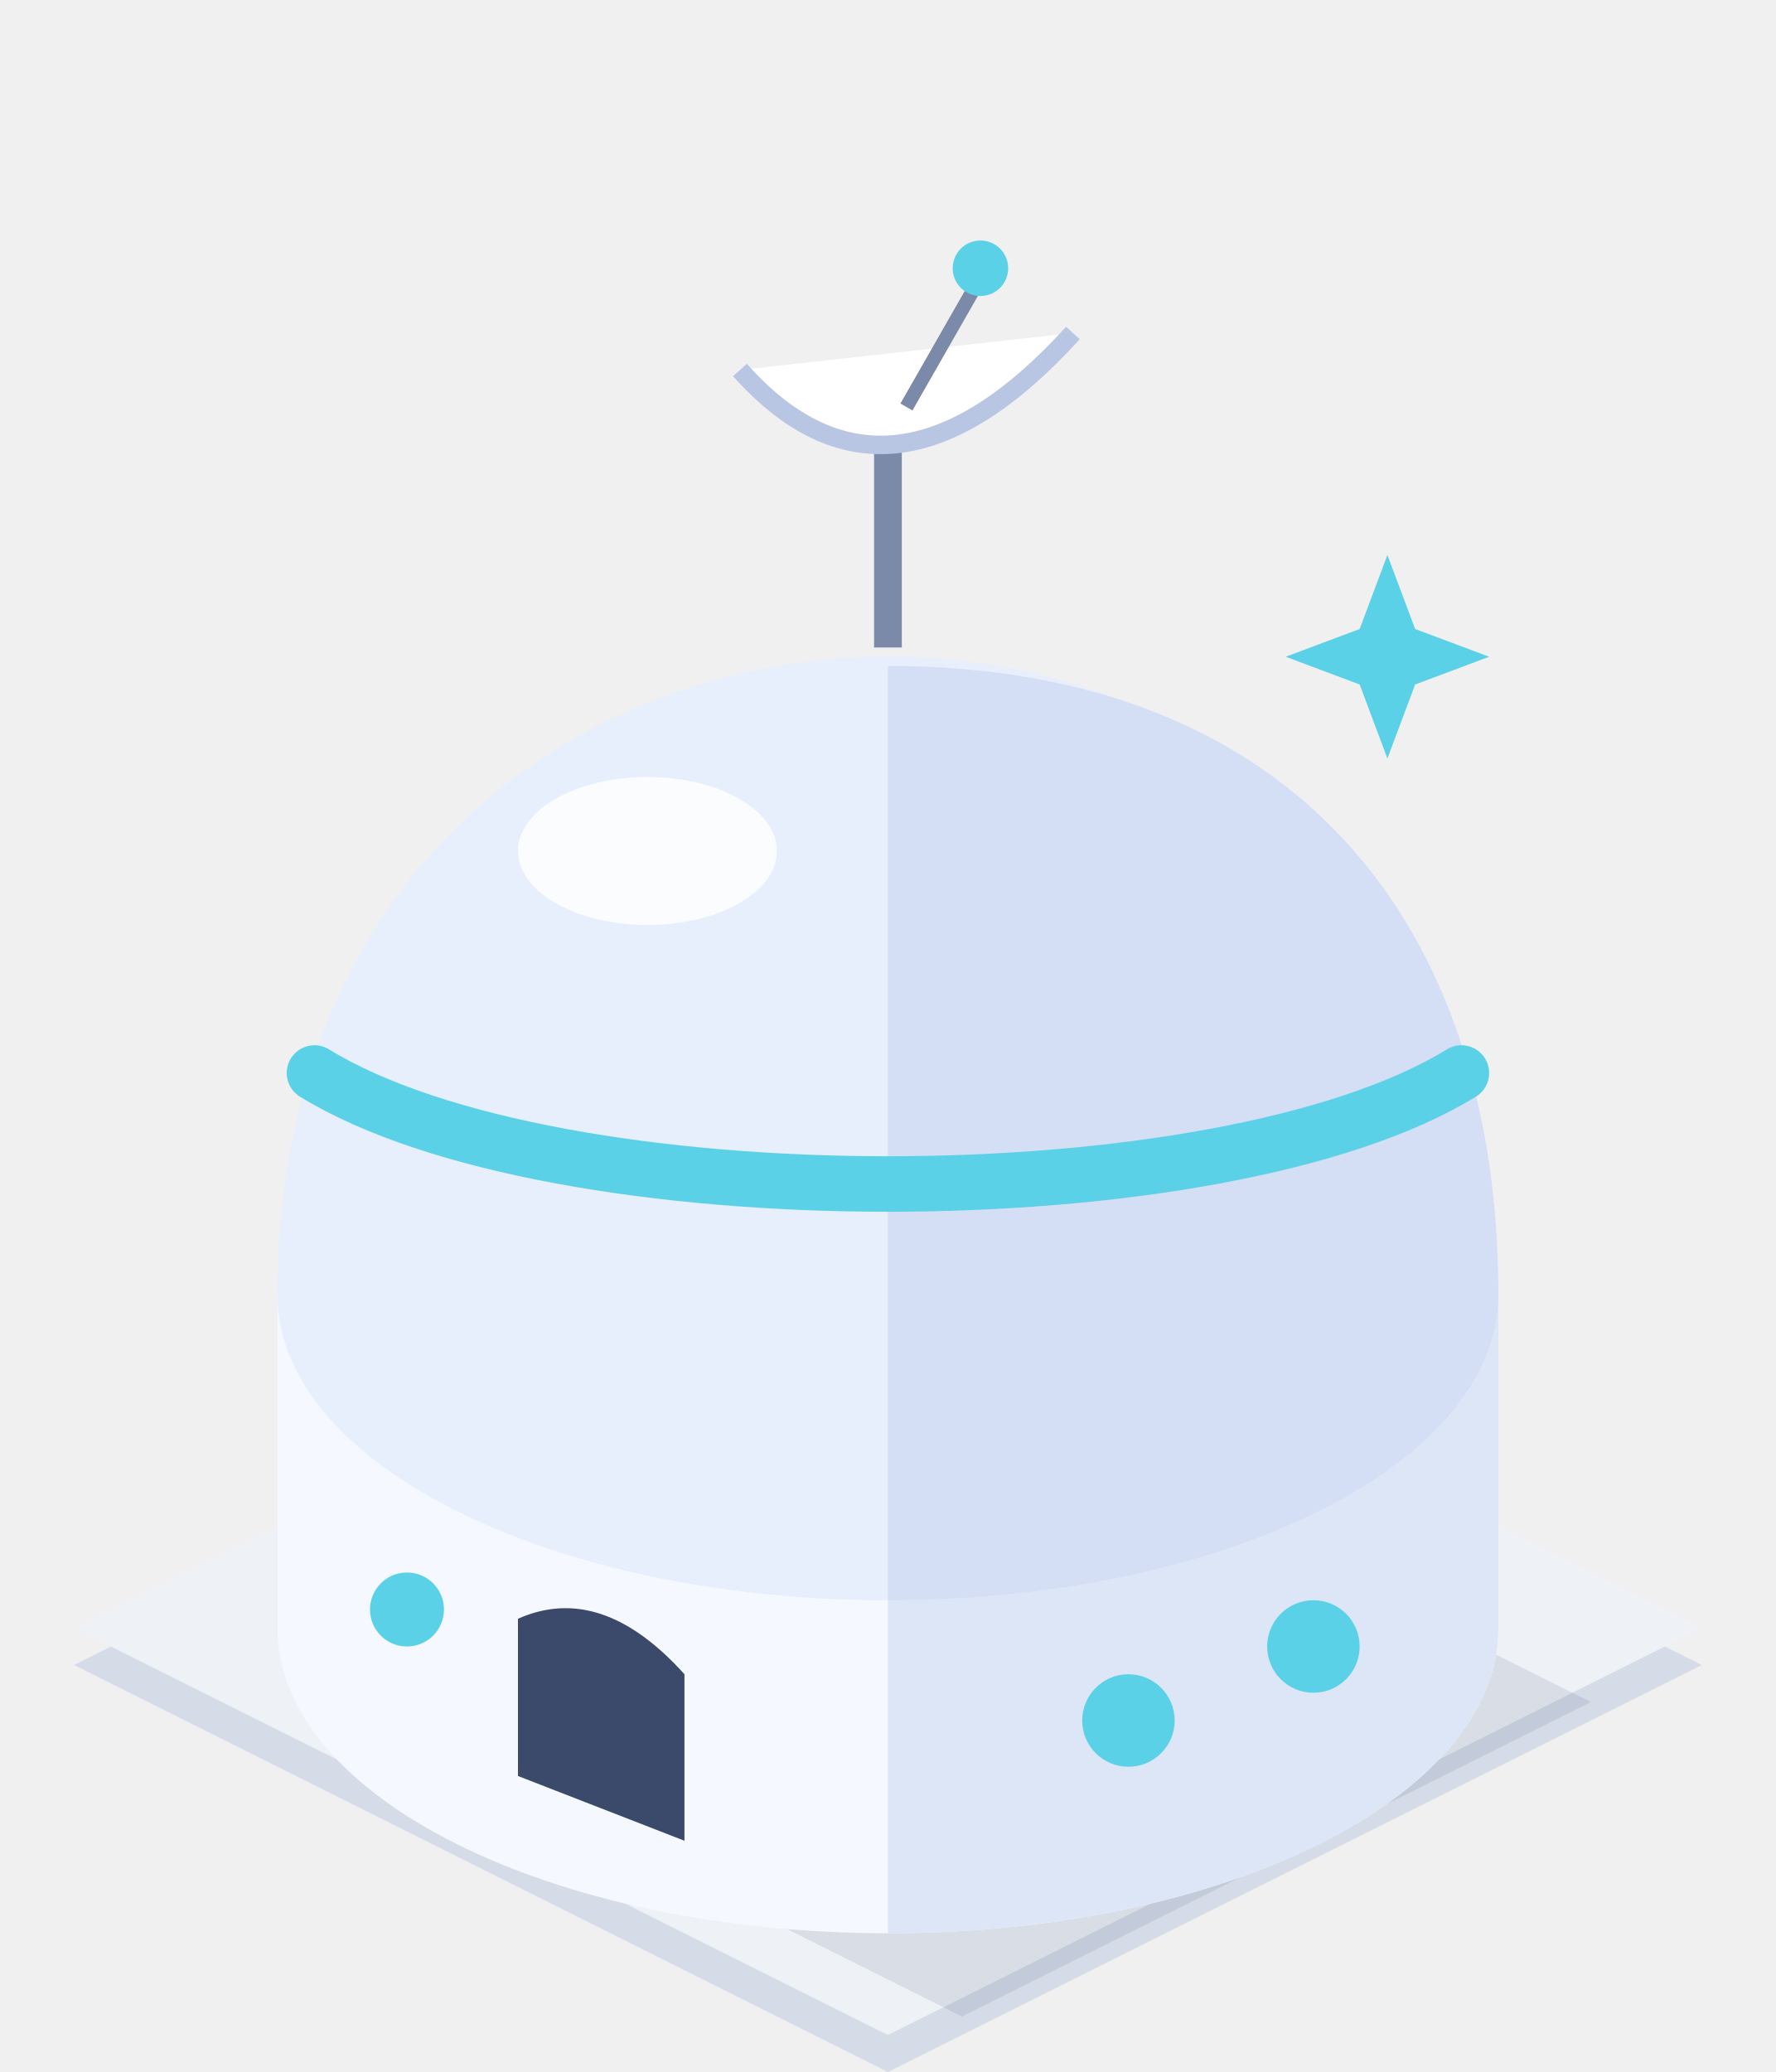
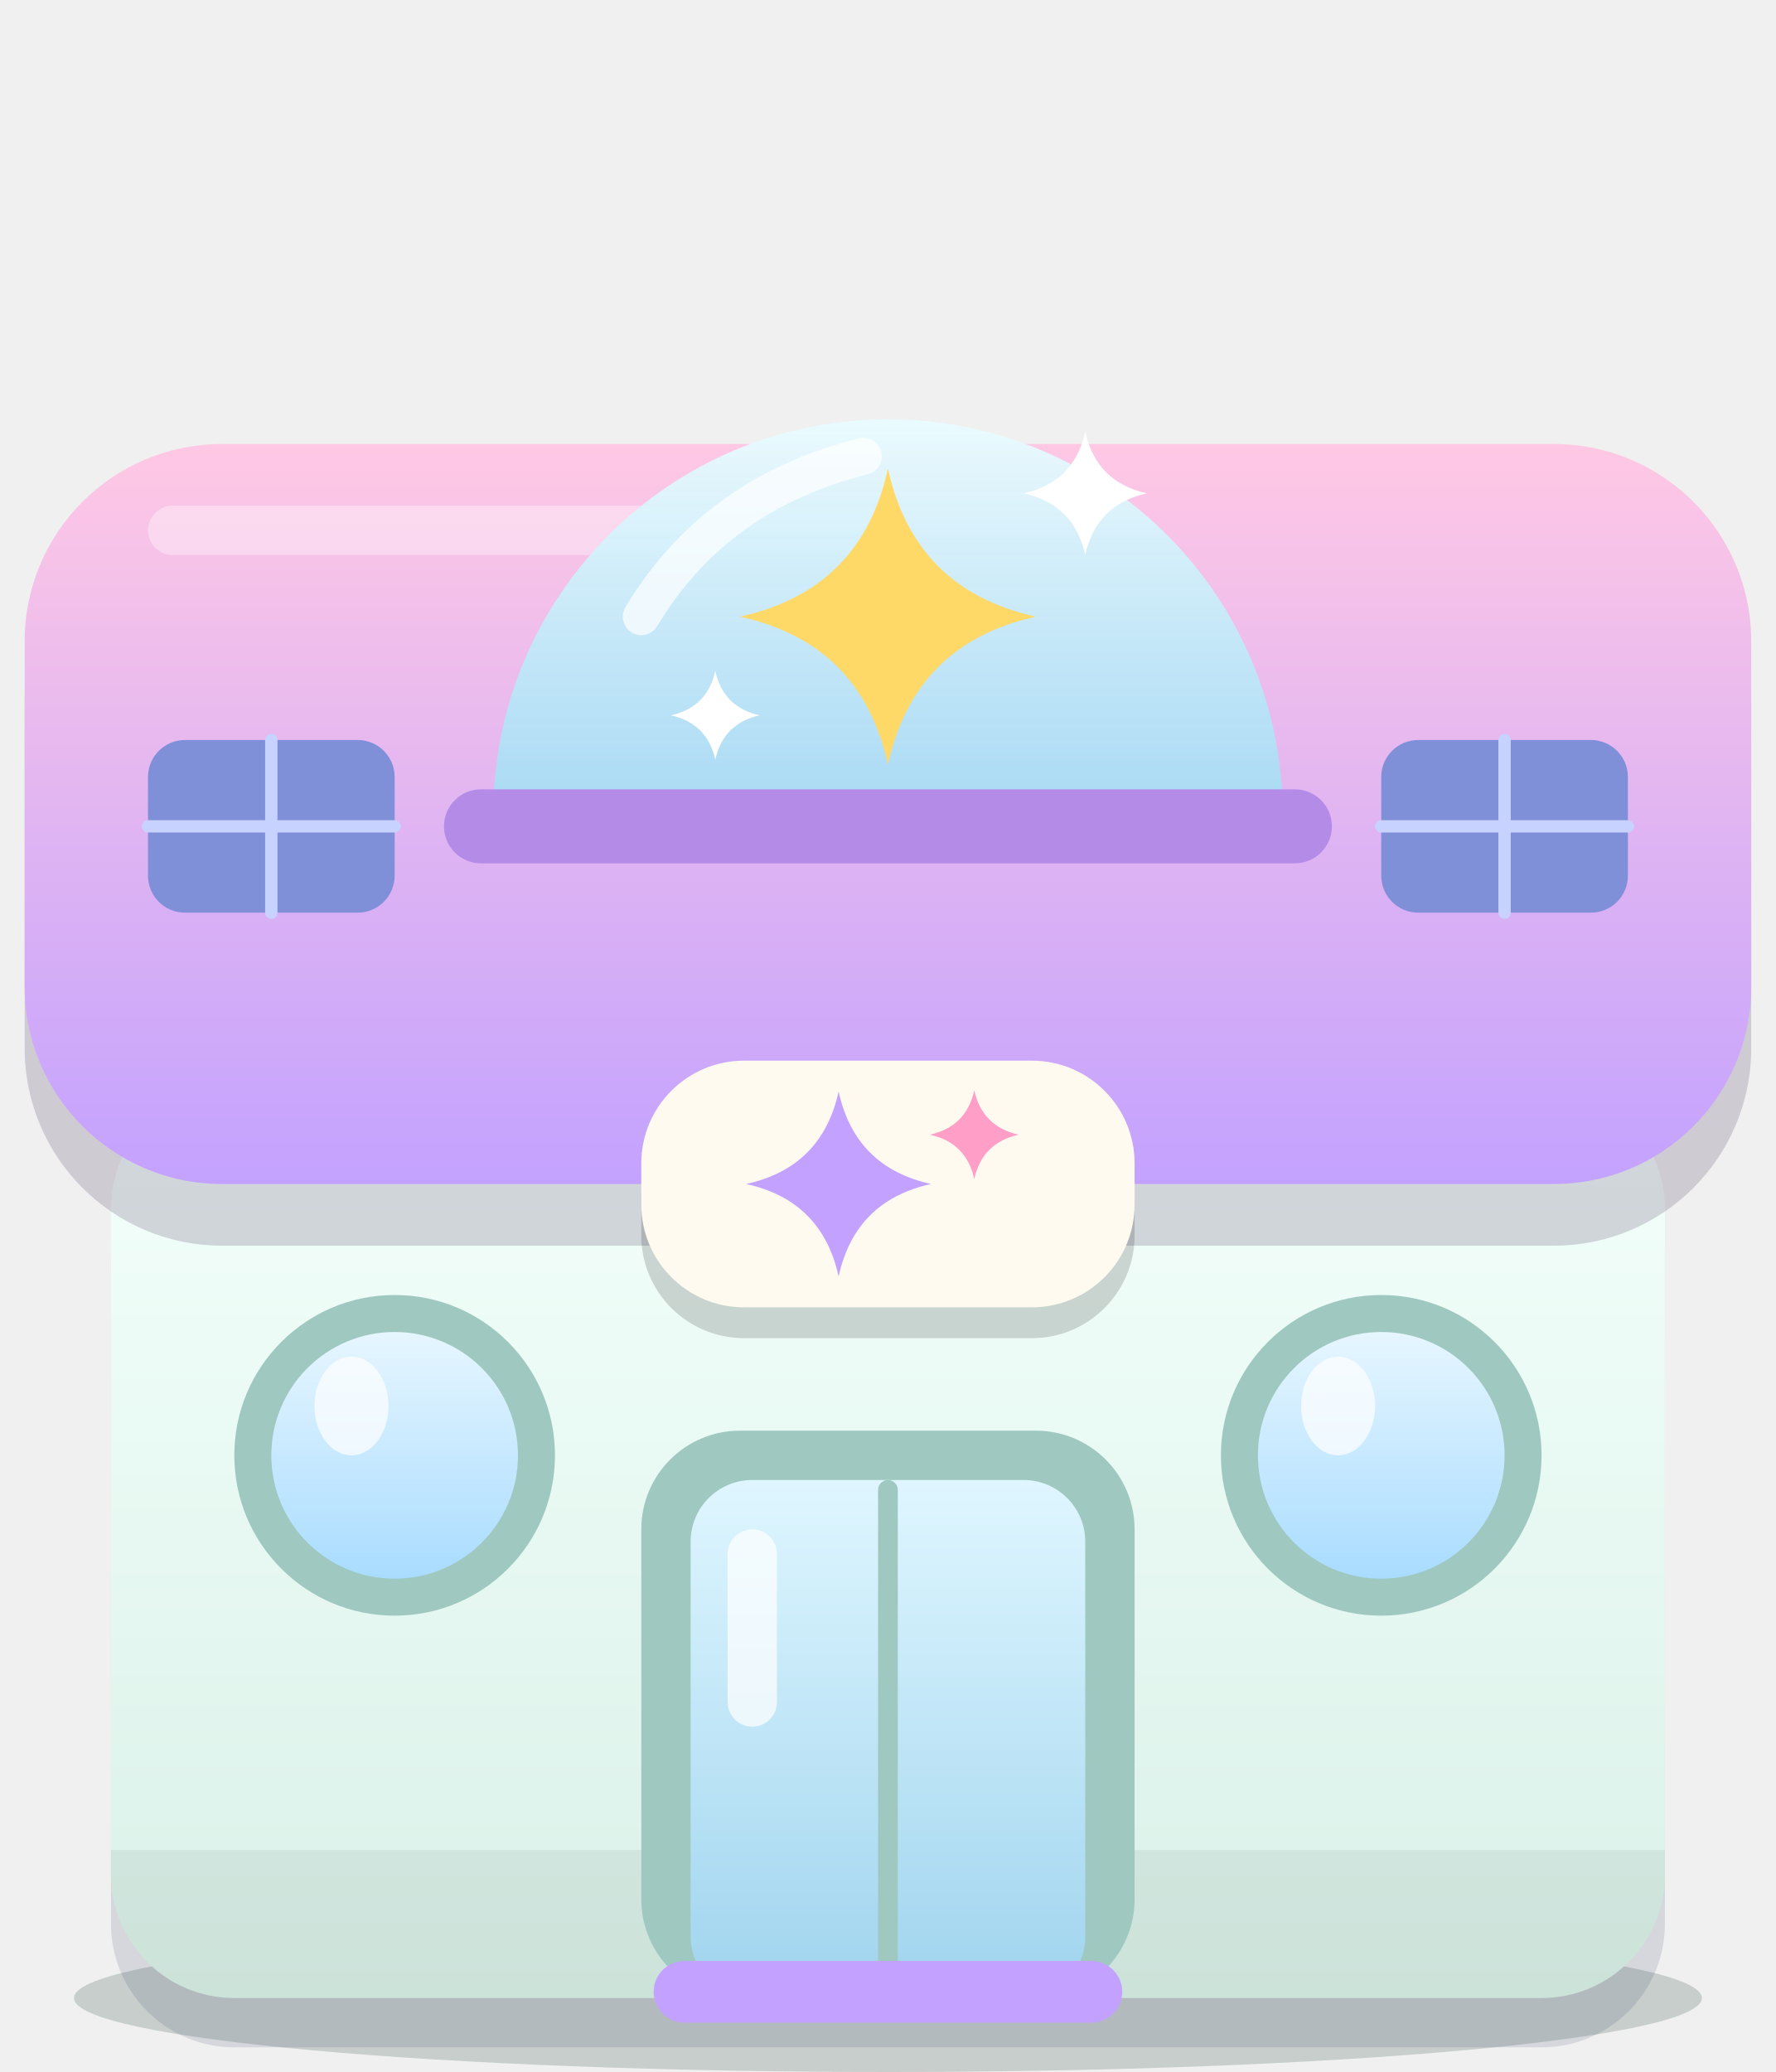
- <svg xmlns="http://www.w3.org/2000/svg" viewBox="0 0 192 224" width="192" height="224">
-   <polygon points="96,136 184,180 96,224 8,180" fill="#d5dbe7" />
-   <polygon points="96,132 184,176 96,220 8,176" fill="#eef1f6" />
-   <polygon points="104,150 172,184 104,218 36,184" fill="#3b4a6b" opacity="0.12" />
-   <path d="M30,140 L30,176 A66,33 0 0 0 162,176 L162,140 Z" fill="#f5f8ff" />
-   <path d="M96,209 A66,33 0 0 0 162,176 L162,140 L96,140 Z" fill="#dde6f7" />
-   <path d="M30,140 C30,48 162,48 162,140 A66,33 0 0 1 30,140 Z" fill="#e7eefc" />
-   <path d="M96,72 C140,72 162,100 162,140 A66,33 0 0 1 96,173 Z" fill="#d4def4" />
-   <path d="M34,116 C60,132 132,132 158,116" stroke="#5bd1e8" stroke-width="6" fill="none" stroke-linecap="round" />
-   <ellipse cx="70" cy="92" rx="14" ry="8" fill="#ffffff" opacity="0.8" />
-   <circle cx="122" cy="186" r="5" fill="#5bd1e8" />
-   <circle cx="142" cy="178" r="5" fill="#5bd1e8" />
-   <circle cx="44" cy="174" r="4" fill="#5bd1e8" />
-   <path d="M56,192 L74,199 L74,181 Q65,171 56,175 Z" fill="#3b4a6b" />
-   <line x1="96" y1="70" x2="96" y2="46" stroke="#7b8aa8" stroke-width="3" />
-   <path d="M80,40 Q96,58 116,36 Z" fill="#ffffff" />
-   <path d="M80,40 Q96,58 116,36" stroke="#b9c6e3" stroke-width="2" fill="none" />
-   <line x1="98" y1="44" x2="106" y2="30" stroke="#7b8aa8" stroke-width="1.5" />
-   <circle cx="106" cy="29" r="3" fill="#5bd1e8" />
-   <path d="M150,60 L153,68 L161,71 L153,74 L150,82 L147,74 L139,71 L147,68 Z" fill="#5bd1e8" />
+ <svg xmlns="http://www.w3.org/2000/svg" viewBox="0 0 144 168" width="144" height="168">
+   <defs>
+     <linearGradient id="g0" x1="0" y1="0" x2="0" y2="1">
+       <stop offset="0" stop-color="#f4fffb" />
+       <stop offset="1" stop-color="#d9f1e8" />
+     </linearGradient>
+     <linearGradient id="g1" x1="0" y1="0" x2="0" y2="1">
+       <stop offset="0" stop-color="#ffc8e4" />
+       <stop offset="1" stop-color="#c3a2ff" />
+     </linearGradient>
+     <linearGradient id="g2" x1="0" y1="0" x2="0" y2="1">
+       <stop offset="0" stop-color="#eafcff" stop-opacity="0.95" />
+       <stop offset="1" stop-color="#9fe0f5" stop-opacity="0.85" />
+     </linearGradient>
+     <linearGradient id="g3" x1="0" y1="0" x2="0" y2="1">
+       <stop offset="0" stop-color="#e6f6ff" />
+       <stop offset="1" stop-color="#a9dcff" />
+     </linearGradient>
+     <linearGradient id="g4" x1="0" y1="0" x2="0" y2="1">
+       <stop offset="0" stop-color="#e6f6ff" />
+       <stop offset="1" stop-color="#a9dcff" />
+     </linearGradient>
+     <linearGradient id="g5" x1="0" y1="0" x2="0" y2="1">
+       <stop offset="0" stop-color="#dff6ff" />
+       <stop offset="1" stop-color="#9fd4ee" />
+     </linearGradient>
+   </defs>
+   <ellipse cx="72" cy="162" rx="66" ry="6" fill="#28463c" opacity="0.2" />
+   <rect x="9" y="92" width="126" height="74" rx="10" fill="#3c4a6a" opacity="0.15" />
+   <rect x="9" y="88" width="126" height="74" rx="10" fill="url(#g0)" />
+   <path d="M9 150 H135 V152 A10 10 0 0 1 125 162 H19 A10 10 0 0 1 9 152 Z" fill="#000" opacity="0.06" />
+   <rect x="2" y="36" width="140" height="60" rx="16" fill="#3a2050" opacity="0.18" transform="translate(0 5)" />
+   <rect x="2" y="36" width="140" height="60" rx="16" fill="url(#g1)" />
+   <rect x="12" y="41" width="60" height="4" rx="2" fill="#fff" opacity="0.35" />
+   <rect x="12" y="60" width="20" height="14" rx="3" fill="#7f8fd8" />
+   <path d="M22 60 V74 M12 67 H32" fill="none" stroke="#c8d2ff" stroke-width="1" stroke-linecap="round" stroke-linejoin="round" />
+   <rect x="112" y="60" width="20" height="14" rx="3" fill="#7f8fd8" />
+   <path d="M122 60 V74 M112 67 H132" fill="none" stroke="#c8d2ff" stroke-width="1" stroke-linecap="round" stroke-linejoin="round" />
+   <path d="M40 66 A32 32 0 0 1 104 66 Z" fill="url(#g2)" />
+   <path d="M52 50 Q58 40 70 37" fill="none" stroke="#fff" stroke-width="3" stroke-linecap="round" stroke-linejoin="round" opacity="0.7" />
+   <path d="M72 38 Q74.16 47.84 84 50 Q74.16 52.16 72 62 Q69.84 52.16 60 50 Q69.84 47.84 72 38 Z" fill="#ffd968" />
+   <path d="M88 35 Q88.9 39.1 93 40 Q88.9 40.9 88 45 Q87.1 40.9 83 40 Q87.1 39.1 88 35 Z" fill="#fff" />
+   <path d="M58 54.4 Q58.65 57.35 61.6 58 Q58.65 58.65 58 61.6 Q57.35 58.65 54.4 58 Q57.35 57.35 58 54.4 Z" fill="#fff" />
+   <rect x="36" y="64" width="72" height="6" rx="3" fill="#b48ce8" />
+   <circle cx="32" cy="118" r="13" fill="#9fc9c0" />
+   <circle cx="32" cy="118" r="10" fill="url(#g3)" />
+   <ellipse cx="28.5" cy="114" rx="3" ry="4" fill="#fff" opacity="0.7" />
+   <circle cx="112" cy="118" r="13" fill="#9fc9c0" />
+   <circle cx="112" cy="118" r="10" fill="url(#g4)" />
+   <ellipse cx="108.5" cy="114" rx="3" ry="4" fill="#fff" opacity="0.7" />
+   <rect x="52" y="116" width="40" height="46" rx="8" fill="#9fc9c0" />
+   <rect x="56" y="120" width="32" height="42" rx="5" fill="url(#g5)" />
+   <rect x="71.2" y="120" width="1.6" height="42" rx="0.8" fill="#9fc9c0" />
+   <rect x="59" y="124" width="4" height="16" rx="2" fill="#fff" opacity="0.7" />
+   <rect x="53" y="159" width="38" height="5" rx="2.5" fill="#c3a2ff" />
+   <rect x="52" y="88.5" width="40" height="20" rx="8.33" fill="#000" opacity="0.16" />
+   <rect x="52" y="86" width="40" height="20" rx="8.33" fill="#fffaf0" />
+   <path d="M68 88.5 Q69.35 94.65 75.5 96 Q69.35 97.35 68 103.5 Q66.65 97.35 60.5 96 Q66.65 94.65 68 88.5 Z" fill="#c3a2ff" />
+   <path d="M79 88.4 Q79.65 91.35 82.6 92 Q79.65 92.65 79 95.6 Q78.35 92.65 75.4 92 Q78.35 91.35 79 88.4 Z" fill="#ff9fc8" />
</svg>
